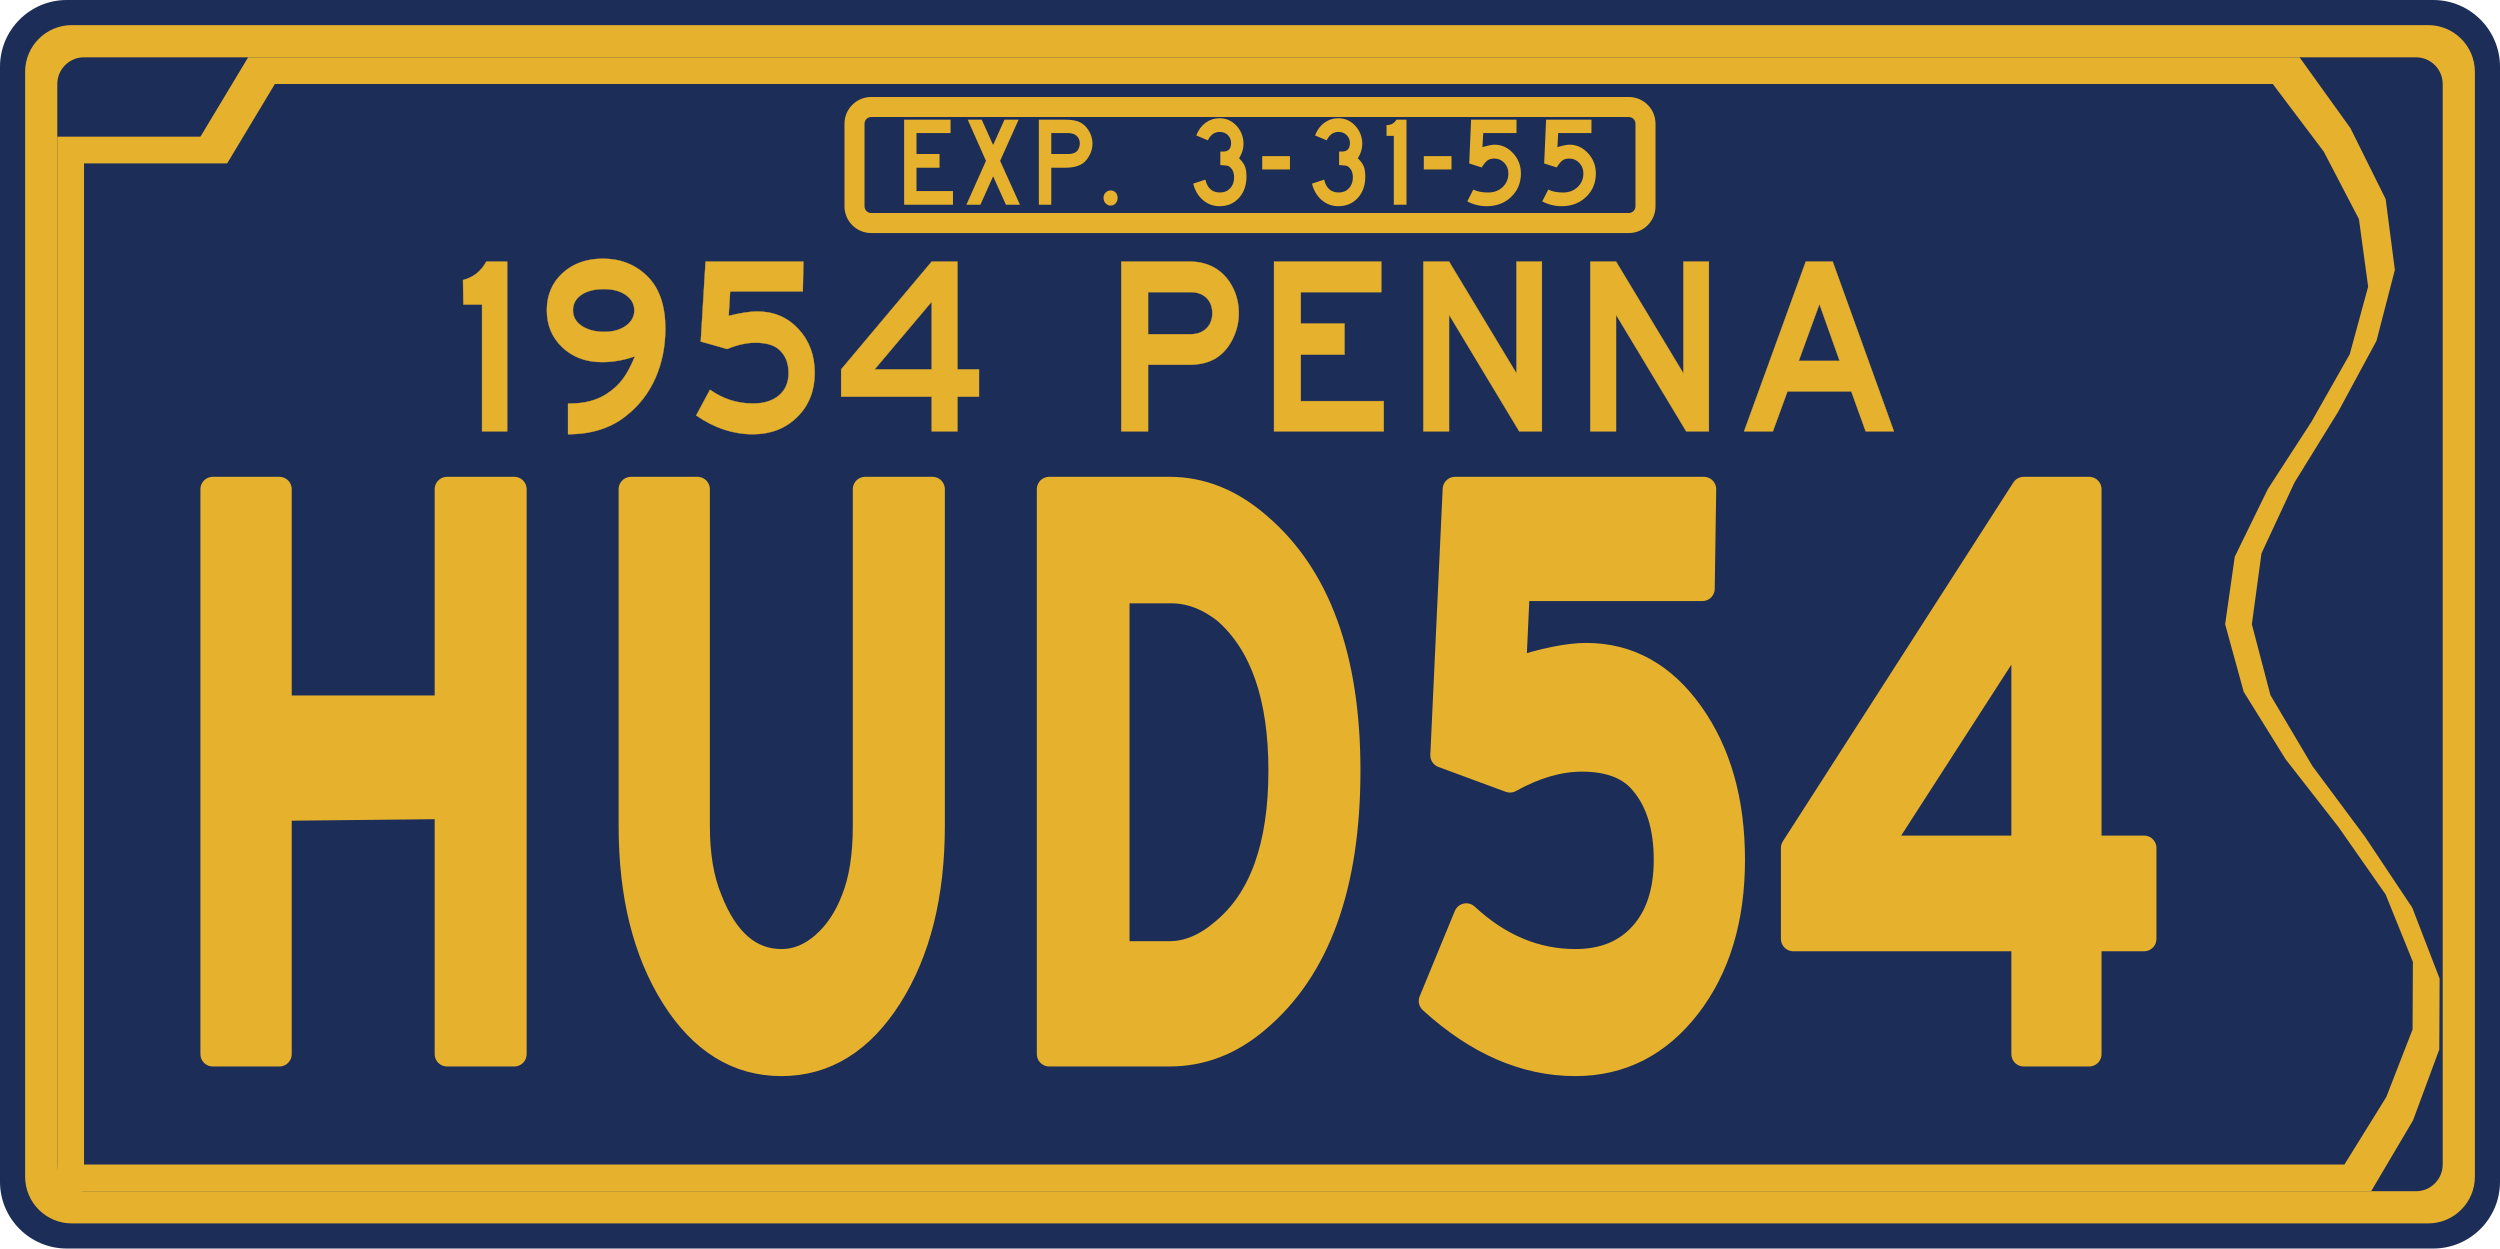
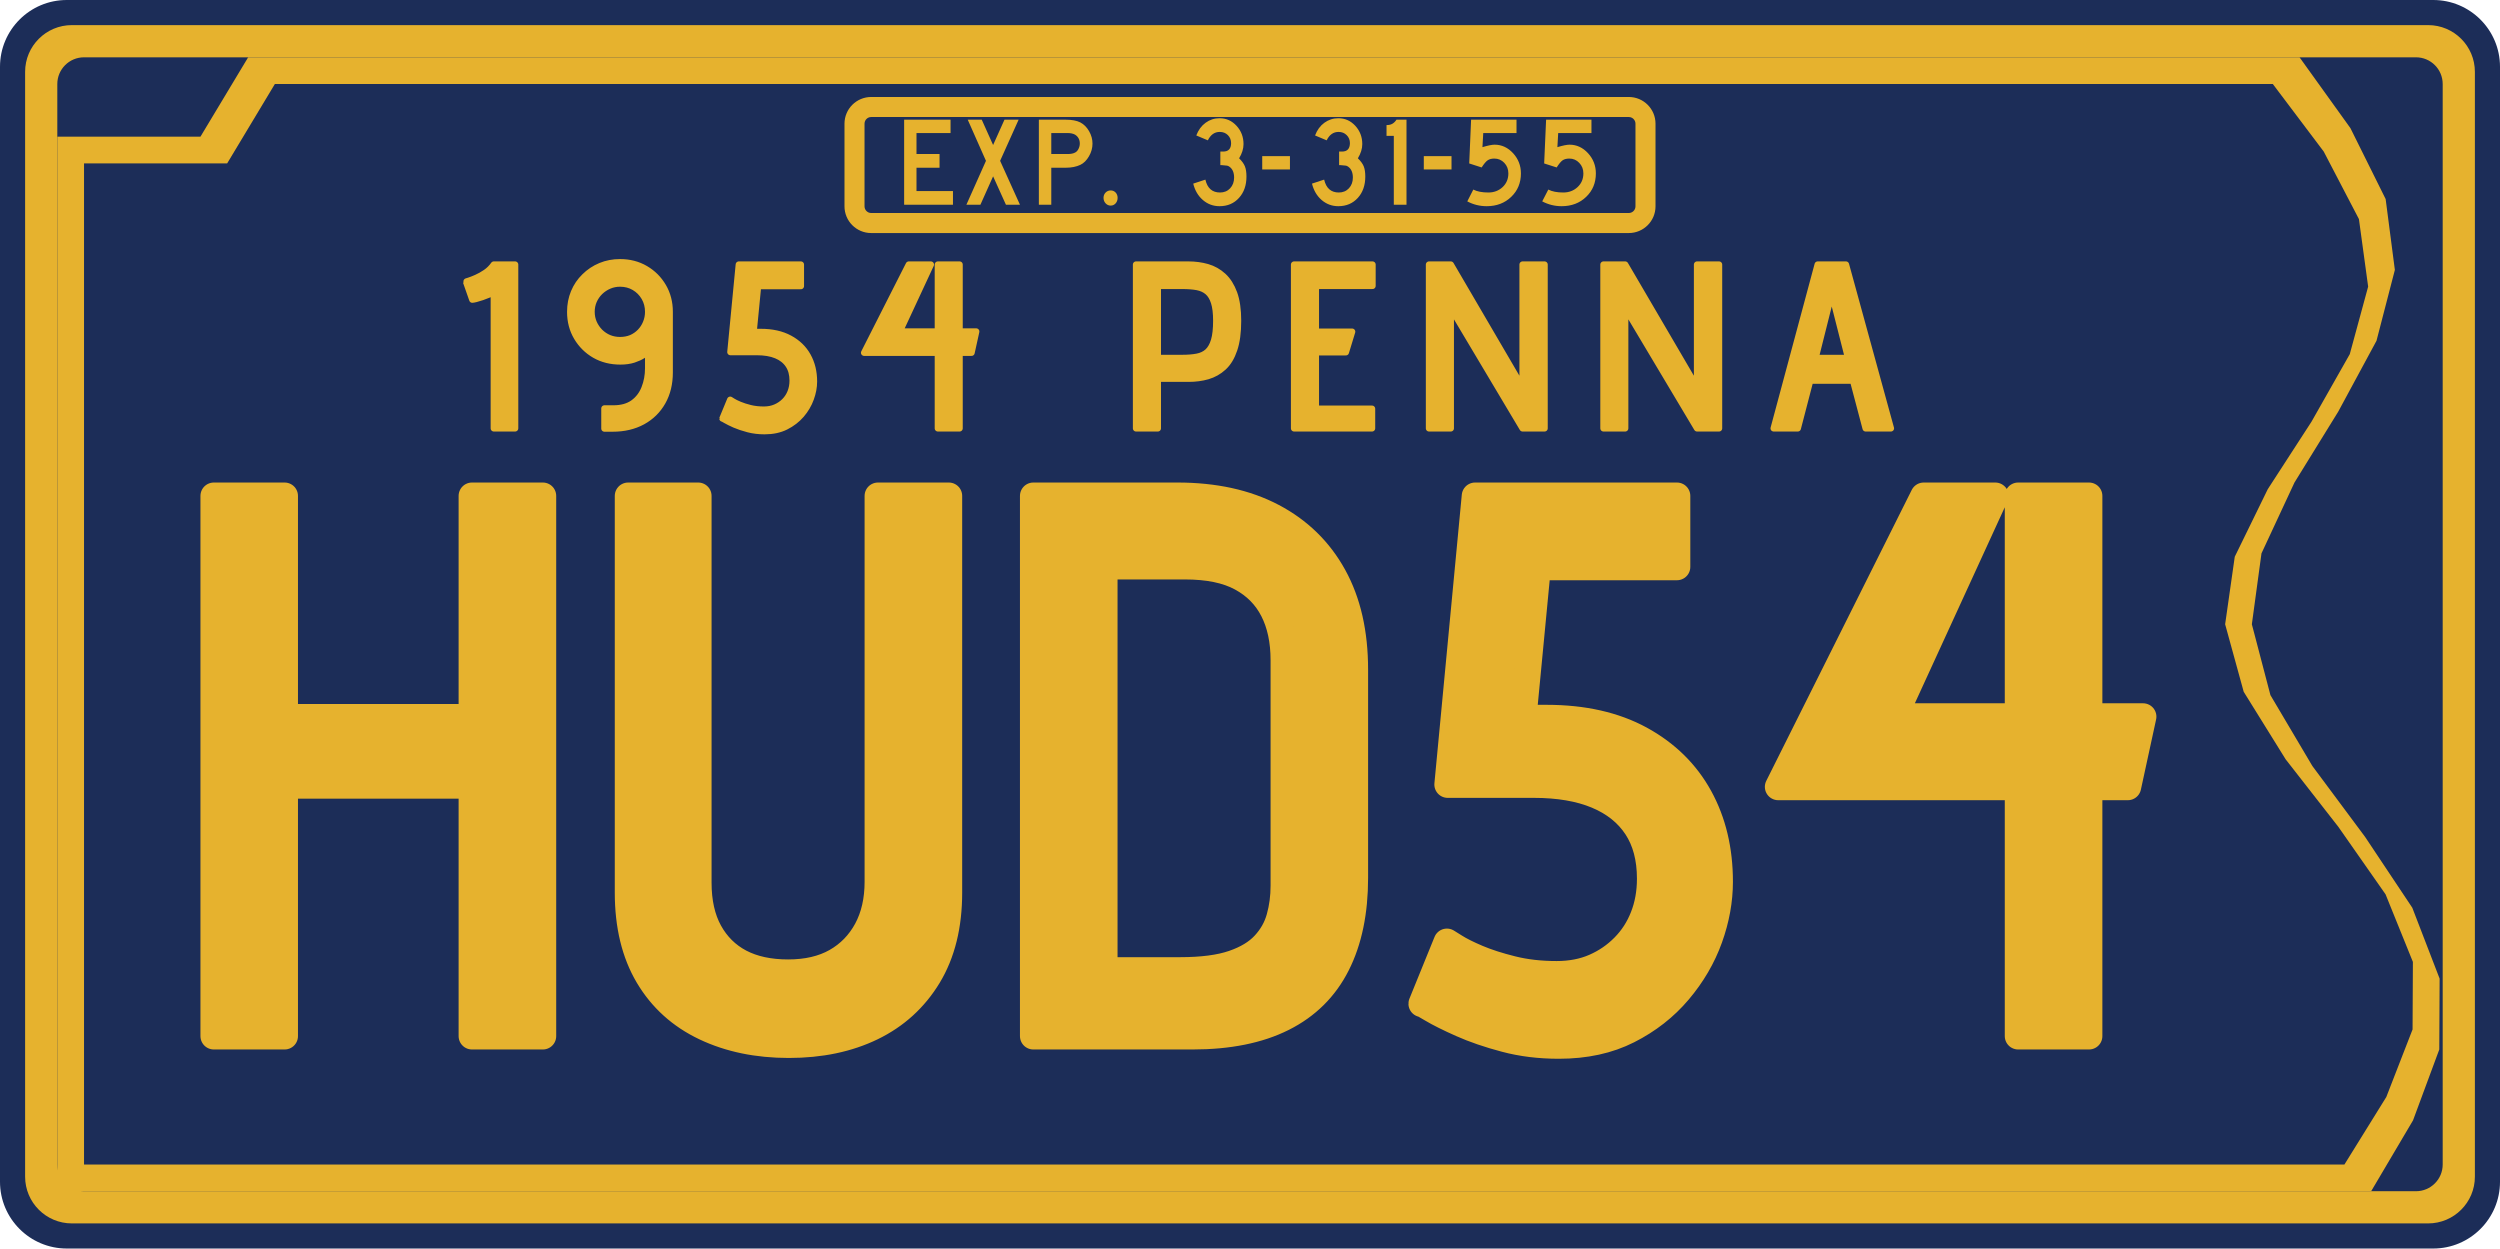
<svg xmlns="http://www.w3.org/2000/svg" width="37.428mm" height="18.692mm" viewBox="-0.858 -0.858 37.428 18.692">
  <path id="face" d="M0.142,-0.858H35.570A1.000,1.000 0 0 1 36.570,0.142V16.834A1.000,1.000 0 0 1 35.570,17.834H0.142A1.000,1.000 0 0 1 -0.858,16.834V0.142A1.000,1.000 0 0 1 0.142,-0.858Z" fill="#1C2D58" />
  <path id="rim" d="M0.218,-0.482H35.494A0.700,0.700 0 0 1 36.194,0.218V16.758A0.700,0.700 0 0 1 35.494,17.458H0.218A0.700,0.700 0 0 1 -0.482,16.758V0.218A0.700,0.700 0 0 1 0.218,-0.482ZM0.400,0.000H35.312A0.400,0.400 0 0 1 35.712,0.400V16.576A0.400,0.400 0 0 1 35.312,16.976H0.400A0.400,0.400 0 0 1 0.000,16.576V0.400A0.400,0.400 0 0 1 0.400,0.000Z" fill="#E6B22E" fill-rule="evenodd" />
  <path class="relief" d="M0.000,1.188L2.143,1.188L2.857,0.000L33.569,0.000L33.569,0.000L34.331,1.061L34.858,2.122L34.996,3.183L34.721,4.244L34.148,5.305L33.493,6.366L32.999,7.427L32.855,8.488L33.133,9.549L33.761,10.610L34.550,11.671L35.257,12.732L35.666,13.793L35.661,14.854L35.268,15.915L34.641,16.976L0.000,16.976ZM0.400,1.588L2.543,1.588L3.257,0.400L33.169,0.400L33.169,0.400L33.931,1.411L34.458,2.422L34.596,3.433L34.321,4.444L33.748,5.455L33.093,6.466L32.599,7.477L32.455,8.488L32.733,9.499L33.361,10.510L34.150,11.521L34.857,12.532L35.266,13.543L35.261,14.554L34.868,15.565L34.241,16.576L0.400,16.576Z" fill="#E6B22E" fill-rule="evenodd" />
  <path class="relief" d="M12.185,0.594H23.527A0.400,0.400 0 0 1 23.927,0.994V2.231A0.400,0.400 0 0 1 23.527,2.631H12.185A0.400,0.400 0 0 1 11.785,2.231V0.994A0.400,0.400 0 0 1 12.185,0.594ZM12.185,0.894H23.527A0.100,0.100 0 0 1 23.627,0.994V2.231A0.100,0.100 0 0 1 23.527,2.331H12.185A0.100,0.100 0 0 1 12.085,2.231V0.994A0.100,0.100 0 0 1 12.185,0.894Z" fill="#E6B22E" fill-rule="evenodd" />
  <path class="relief" d="M13.409 2.207H12.678V0.934H13.373V1.134H12.863V1.448H13.208V1.653H12.863V2.002H13.409ZM14.412 2.207H14.202L14.01 1.782L13.82 2.207H13.61L13.903 1.55L13.63 0.934H13.84L14.01 1.313L14.18 0.934H14.392L14.115 1.55ZM15.498 1.291Q15.498 1.392 15.445 1.482Q15.393 1.573 15.316 1.61Q15.225 1.653 15.099 1.653H14.881V2.207H14.695V0.934H15.099Q15.236 0.934 15.316 0.975Q15.395 1.016 15.447 1.106Q15.498 1.196 15.498 1.291ZM15.308 1.291Q15.308 1.204 15.237 1.158Q15.192 1.134 15.126 1.134H14.881V1.448H15.126Q15.197 1.448 15.237 1.426Q15.268 1.411 15.288 1.372Q15.308 1.333 15.308 1.291ZM15.845 2.025Q15.874 2.057 15.874 2.104Q15.874 2.152 15.845 2.186Q15.815 2.22 15.77 2.22Q15.726 2.22 15.694 2.186Q15.663 2.152 15.663 2.104Q15.663 2.057 15.694 2.025Q15.726 1.993 15.77 1.993Q15.815 1.993 15.845 2.025ZM17.803 1.785Q17.803 1.982 17.691 2.105Q17.579 2.229 17.4 2.229Q17.258 2.229 17.151 2.137Q17.044 2.045 17.006 1.891L17.188 1.831Q17.232 2.024 17.407 2.024Q17.5 2.024 17.559 1.961Q17.618 1.897 17.618 1.801Q17.618 1.69 17.551 1.64Q17.531 1.625 17.514 1.622Q17.498 1.619 17.432 1.614H17.412V1.411H17.455Q17.572 1.411 17.573 1.286Q17.573 1.213 17.525 1.165Q17.477 1.117 17.403 1.117Q17.287 1.117 17.225 1.243L17.052 1.17Q17.098 1.048 17.191 0.98Q17.284 0.912 17.4 0.912Q17.55 0.912 17.654 1.025Q17.759 1.139 17.759 1.299Q17.759 1.403 17.693 1.512Q17.757 1.575 17.78 1.633Q17.803 1.691 17.803 1.785ZM18.454 1.679H18.039V1.479H18.454ZM19.582 1.785Q19.582 1.982 19.47 2.105Q19.357 2.229 19.178 2.229Q19.037 2.229 18.929 2.137Q18.822 2.045 18.784 1.891L18.966 1.831Q19.011 2.024 19.185 2.024Q19.278 2.024 19.337 1.961Q19.396 1.897 19.396 1.801Q19.396 1.69 19.329 1.64Q19.309 1.625 19.293 1.622Q19.276 1.619 19.21 1.614H19.19V1.411H19.234Q19.35 1.411 19.352 1.286Q19.352 1.213 19.303 1.165Q19.255 1.117 19.182 1.117Q19.065 1.117 19.004 1.243L18.83 1.17Q18.876 1.048 18.969 0.98Q19.063 0.912 19.178 0.912Q19.328 0.912 19.432 1.025Q19.537 1.139 19.537 1.299Q19.537 1.403 19.471 1.512Q19.536 1.575 19.559 1.633Q19.582 1.691 19.582 1.785ZM20.199 2.207H20.009V1.176H19.9V1.014H19.912Q19.997 1.014 20.049 0.934H20.199ZM20.873 1.679H20.458V1.479H20.873ZM21.912 1.738Q21.912 1.95 21.767 2.089Q21.622 2.229 21.399 2.229Q21.245 2.229 21.109 2.157L21.199 1.98Q21.284 2.024 21.424 2.024Q21.551 2.024 21.638 1.943Q21.724 1.862 21.724 1.738Q21.724 1.644 21.663 1.58Q21.602 1.516 21.514 1.516Q21.452 1.516 21.414 1.542Q21.376 1.568 21.324 1.649L21.138 1.589L21.166 0.934H21.846V1.134H21.348L21.336 1.345Q21.459 1.308 21.518 1.308Q21.677 1.308 21.795 1.436Q21.912 1.564 21.912 1.738ZM23.034 1.738Q23.034 1.95 22.889 2.089Q22.744 2.229 22.521 2.229Q22.368 2.229 22.231 2.157L22.322 1.98Q22.407 2.024 22.546 2.024Q22.673 2.024 22.76 1.943Q22.847 1.862 22.847 1.738Q22.847 1.644 22.785 1.58Q22.724 1.516 22.637 1.516Q22.574 1.516 22.536 1.542Q22.499 1.568 22.447 1.649L22.26 1.589L22.289 0.934H22.968V1.134H22.47L22.458 1.345Q22.581 1.308 22.64 1.308Q22.799 1.308 22.917 1.436Q23.034 1.564 23.034 1.738Z" fill="#E6B22E" fill-rule="evenodd" />
-   <path class="relief" d="M6.735 5.6H6.359V3.701H6.08L6.074 3.335Q6.307 3.274 6.423 3.058H6.735ZM9.103 4.06Q9.103 4.464 8.955 4.8Q8.806 5.137 8.523 5.361Q8.18 5.643 7.646 5.643V5.183H7.683Q8.004 5.183 8.226 5.038Q8.378 4.939 8.471 4.81Q8.564 4.682 8.648 4.476Q8.406 4.563 8.153 4.563Q7.795 4.563 7.562 4.343Q7.329 4.123 7.329 3.788Q7.329 3.447 7.564 3.231Q7.799 3.015 8.169 3.015Q8.569 3.015 8.839 3.284Q9.103 3.551 9.103 4.06ZM8.184 3.47Q7.973 3.47 7.847 3.555Q7.72 3.64 7.72 3.788Q7.72 3.932 7.851 4.021Q7.982 4.11 8.191 4.11Q8.386 4.11 8.513 4.019Q8.639 3.927 8.639 3.789Q8.639 3.65 8.514 3.56Q8.389 3.47 8.184 3.47ZM11.339 4.725Q11.339 5.127 11.077 5.385Q10.816 5.643 10.413 5.643Q9.969 5.643 9.565 5.361L9.771 4.977Q10.062 5.183 10.413 5.183Q10.662 5.183 10.805 5.061Q10.948 4.939 10.948 4.725Q10.948 4.504 10.807 4.377Q10.695 4.273 10.451 4.273Q10.251 4.273 10.029 4.367L9.633 4.255L9.705 3.058H11.17L11.161 3.505H10.073L10.051 3.871Q10.319 3.805 10.477 3.805Q10.851 3.805 11.095 4.067Q11.339 4.329 11.339 4.725ZM13.799 5.081H13.476V5.6H13.091V5.081H11.735V4.672L13.091 3.058H13.476V4.672H13.799ZM13.091 4.672V3.658L12.236 4.672ZM17.688 3.833Q17.688 4.034 17.596 4.218Q17.504 4.403 17.35 4.502Q17.191 4.601 16.954 4.603H16.33V5.6H15.929V3.058H16.954Q17.176 3.058 17.35 3.165Q17.508 3.269 17.598 3.445Q17.688 3.62 17.688 3.833ZM17.292 3.833Q17.292 3.688 17.205 3.602Q17.117 3.516 16.969 3.516H16.33V4.146H16.969Q17.112 4.146 17.202 4.06Q17.292 3.973 17.292 3.833ZM19.858 5.6H18.216V3.058H19.821V3.516H18.616V3.986H19.271V4.451H18.616V5.147H19.858ZM22.226 5.6H21.887L20.836 3.854V5.6H20.452V3.058H20.836L21.846 4.733V3.058H22.226ZM24.726 5.6H24.387L23.336 3.854V5.6H22.951V3.058H23.336L24.345 4.733V3.058H24.726ZM27.496 5.6H27.074L26.858 5.002H25.902L25.684 5.6H25.253L26.177 3.058H26.579ZM26.684 4.545 26.381 3.694 26.071 4.545Z" fill="#E6B22E" fill-rule="evenodd" stroke="#E6B22E" stroke-width="0.005" stroke-linejoin="round" />
-   <path class="relief" d="M6.841 14.923H5.835V11.219L3.324 11.245V14.923H2.328V6.466H3.324V9.739H5.835V6.466H6.841ZM13.102 11.507Q13.102 13.054 12.464 14.061Q11.827 15.067 10.84 15.067Q9.853 15.067 9.221 14.061Q8.589 13.054 8.589 11.507V6.466H9.584V11.507Q9.584 12.158 9.769 12.606Q10.132 13.536 10.843 13.536Q11.178 13.536 11.469 13.283Q11.76 13.029 11.922 12.606Q12.095 12.175 12.095 11.507V6.466H13.102ZM19.324 10.678Q19.324 13.274 17.965 14.416Q17.372 14.923 16.65 14.923H14.85V6.466H16.65Q17.366 6.466 17.981 6.999Q19.324 8.141 19.324 10.678ZM18.317 10.678Q18.317 9.029 17.495 8.302Q17.092 7.98 16.65 7.989H15.867V13.418H16.65Q17.064 13.418 17.456 13.08Q18.317 12.369 18.317 10.678ZM25.081 12.014Q25.081 13.35 24.416 14.209Q23.75 15.067 22.727 15.067Q21.597 15.067 20.568 14.128L21.094 12.851Q21.832 13.536 22.727 13.536Q23.359 13.536 23.722 13.13Q24.086 12.725 24.086 12.014Q24.086 11.278 23.728 10.856Q23.442 10.509 22.822 10.509Q22.313 10.509 21.748 10.822L20.741 10.45L20.926 6.466H24.65L24.628 7.955H21.86L21.804 9.173Q22.486 8.953 22.889 8.953Q23.84 8.953 24.46 9.824Q25.081 10.695 25.081 12.014ZM31.241 13.198H30.419V14.923H29.44V13.198H25.99V11.837L29.44 6.466H30.419V11.837H31.241ZM29.44 11.837V8.462L27.265 11.837Z" fill="#E6B22E" fill-rule="evenodd" stroke="#E6B22E" stroke-width="0.371" stroke-linejoin="round" />
+   <path class="relief" d="M6.119 3.359 6.213 3.628Q6.227 3.628 6.267 3.618Q6.308 3.607 6.36 3.59Q6.413 3.572 6.462 3.551Q6.511 3.53 6.535 3.509V5.555H6.854V3.103H6.535Q6.486 3.173 6.415 3.222Q6.343 3.271 6.274 3.301Q6.206 3.331 6.161 3.345Q6.115 3.359 6.119 3.359ZM8.425 3.068Q8.268 3.068 8.133 3.124Q7.998 3.18 7.895 3.282Q7.791 3.383 7.735 3.518Q7.679 3.653 7.679 3.81Q7.679 4.024 7.779 4.192Q7.879 4.36 8.047 4.457Q8.215 4.553 8.429 4.553Q8.544 4.553 8.629 4.525Q8.713 4.497 8.767 4.462Q8.821 4.427 8.846 4.406V4.655Q8.846 4.816 8.791 4.954Q8.737 5.092 8.622 5.175Q8.506 5.257 8.327 5.257H8.191V5.558H8.313Q8.569 5.558 8.762 5.453Q8.954 5.348 9.061 5.159Q9.168 4.97 9.168 4.718V3.81Q9.168 3.6 9.07 3.432Q8.972 3.264 8.804 3.166Q8.636 3.068 8.425 3.068ZM8.425 3.387Q8.544 3.387 8.639 3.443Q8.734 3.499 8.79 3.595Q8.846 3.691 8.846 3.81Q8.846 3.898 8.814 3.975Q8.783 4.052 8.725 4.112Q8.667 4.171 8.592 4.203Q8.516 4.234 8.425 4.234Q8.338 4.234 8.261 4.203Q8.184 4.171 8.124 4.112Q8.065 4.052 8.031 3.975Q7.998 3.898 7.998 3.81Q7.998 3.723 8.031 3.646Q8.065 3.569 8.124 3.511Q8.184 3.453 8.261 3.42Q8.338 3.387 8.425 3.387ZM10.424 4.112 10.491 3.425H11.132V3.103H10.203L10.077 4.413H10.473Q10.645 4.413 10.764 4.462Q10.883 4.511 10.946 4.606Q11.009 4.7 11.009 4.84Q11.009 4.935 10.977 5.014Q10.946 5.092 10.888 5.15Q10.83 5.208 10.753 5.241Q10.676 5.275 10.578 5.275Q10.466 5.275 10.373 5.252Q10.28 5.229 10.214 5.201Q10.147 5.173 10.111 5.15Q10.074 5.127 10.074 5.127L9.958 5.408Q9.958 5.404 10.005 5.432Q10.053 5.46 10.14 5.499Q10.228 5.537 10.342 5.567Q10.456 5.597 10.589 5.597Q10.771 5.597 10.907 5.529Q11.044 5.46 11.139 5.35Q11.233 5.24 11.28 5.11Q11.328 4.98 11.328 4.854Q11.328 4.637 11.235 4.471Q11.142 4.304 10.963 4.208Q10.785 4.112 10.533 4.112ZM13.183 5.555H13.508V4.423H13.687L13.757 4.105H13.508V3.103H13.183V4.105H12.612L13.078 3.103H12.748L12.079 4.423H13.183ZM16.935 3.103H16.15V5.555H16.476V4.812H16.935Q17.089 4.812 17.222 4.774Q17.355 4.735 17.458 4.641Q17.562 4.546 17.619 4.376Q17.677 4.206 17.677 3.944Q17.677 3.695 17.618 3.532Q17.558 3.369 17.455 3.275Q17.351 3.18 17.217 3.141Q17.082 3.103 16.935 3.103ZM16.476 4.501V3.422H16.844Q16.97 3.422 17.064 3.439Q17.159 3.457 17.222 3.511Q17.285 3.565 17.318 3.669Q17.351 3.772 17.351 3.944Q17.351 4.129 17.318 4.24Q17.285 4.35 17.222 4.408Q17.159 4.465 17.064 4.483Q16.97 4.501 16.844 4.501ZM18.516 5.555H19.683V5.261H18.842V4.416H19.291L19.385 4.108H18.842V3.422H19.69V3.103H18.516ZM22.266 3.103H21.937V4.942L20.862 3.103H20.536V5.555H20.862V3.751L21.937 5.555H22.266ZM24.878 3.103H24.549V4.942L23.473 3.103H23.148V5.555H23.473V3.751L24.549 5.555H24.878ZM27.451 5.555 26.778 3.103H26.355L25.696 5.555H26.057L26.243 4.84H26.884L27.073 5.555ZM26.323 4.501 26.565 3.537 26.81 4.501Z" fill="#E6B22E" fill-rule="evenodd" stroke="#E6B22E" stroke-width="0.095" stroke-linejoin="round" />
+   <path class="relief" d="M6.208 9.882H3.403V6.566H2.343V14.654H3.403V10.899H6.208V14.654H7.269V6.566H6.208ZM13.347 12.505V6.566H12.286V12.343Q12.286 12.759 12.121 13.065Q11.955 13.371 11.659 13.539Q11.363 13.706 10.941 13.706Q10.519 13.706 10.222 13.551Q9.926 13.395 9.76 13.094Q9.595 12.794 9.595 12.355V6.566H8.546V12.505Q8.546 13.244 8.848 13.753Q9.15 14.261 9.698 14.521Q10.245 14.781 10.952 14.781Q11.659 14.781 12.195 14.521Q12.731 14.261 13.039 13.753Q13.347 13.244 13.347 12.505ZM16.768 6.566H14.612V14.654H16.996Q17.805 14.654 18.347 14.382Q18.888 14.111 19.156 13.579Q19.424 13.048 19.424 12.285V9.166Q19.424 8.345 19.105 7.768Q18.786 7.19 18.193 6.878Q17.6 6.566 16.768 6.566ZM16.813 13.672H15.673V7.617H16.882Q17.406 7.617 17.725 7.791Q18.045 7.964 18.204 8.276Q18.364 8.588 18.364 9.027V12.401Q18.364 12.655 18.301 12.88Q18.239 13.106 18.073 13.285Q17.908 13.464 17.606 13.568Q17.303 13.672 16.813 13.672ZM21.944 9.894 22.161 7.629H24.248V6.566H21.226L20.816 10.887H22.104Q22.663 10.887 23.051 11.049Q23.438 11.211 23.644 11.523Q23.849 11.835 23.849 12.297Q23.849 12.609 23.746 12.869Q23.644 13.129 23.455 13.319Q23.267 13.51 23.016 13.62Q22.765 13.73 22.446 13.73Q22.081 13.73 21.779 13.654Q21.477 13.579 21.26 13.487Q21.044 13.395 20.924 13.319Q20.804 13.244 20.804 13.244L20.428 14.169Q20.428 14.157 20.582 14.25Q20.736 14.342 21.021 14.469Q21.306 14.596 21.677 14.694Q22.047 14.793 22.48 14.793Q23.073 14.793 23.518 14.567Q23.963 14.342 24.271 13.978Q24.579 13.614 24.733 13.187Q24.886 12.759 24.886 12.343Q24.886 11.627 24.584 11.078Q24.282 10.529 23.701 10.211Q23.119 9.894 22.298 9.894ZM29.356 14.654H30.417V10.922H30.998L31.226 9.871H30.417V6.566H29.356V9.871H27.498L29.014 6.566H27.942L25.764 10.922H29.356Z" fill="#E6B22E" fill-rule="evenodd" stroke="#E6B22E" stroke-width="0.400" stroke-linejoin="round" />
</svg>
